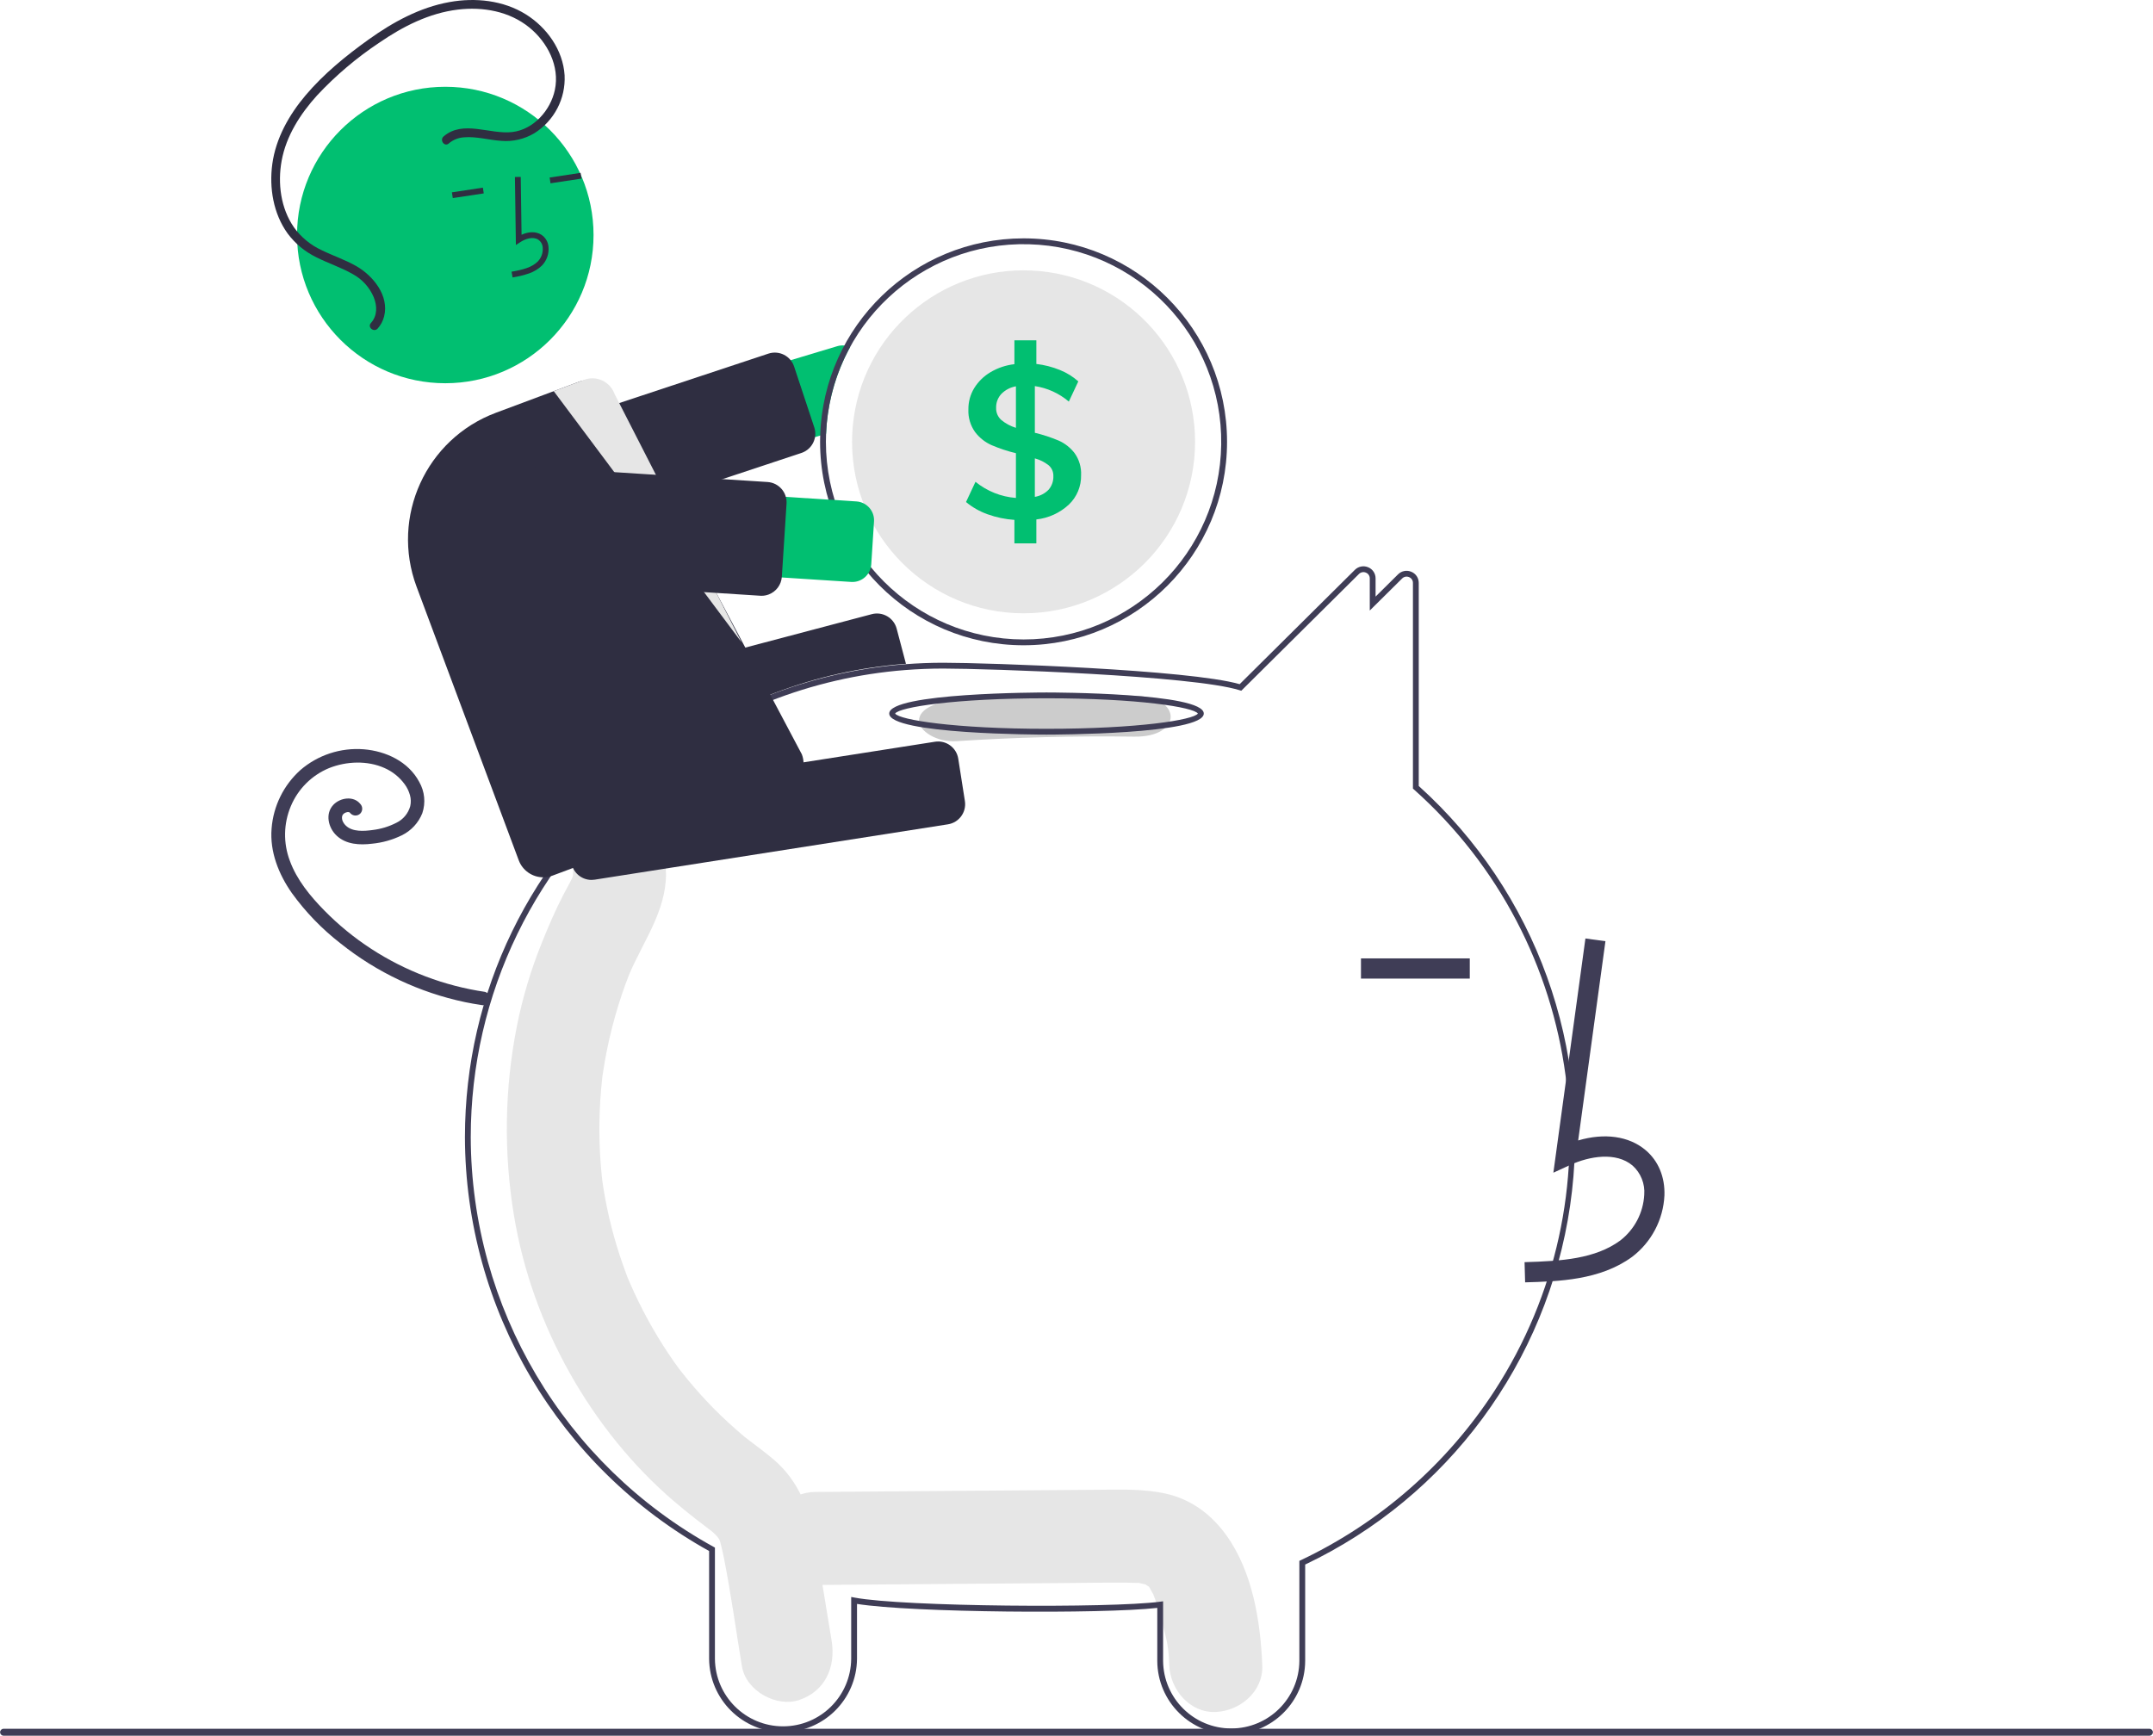
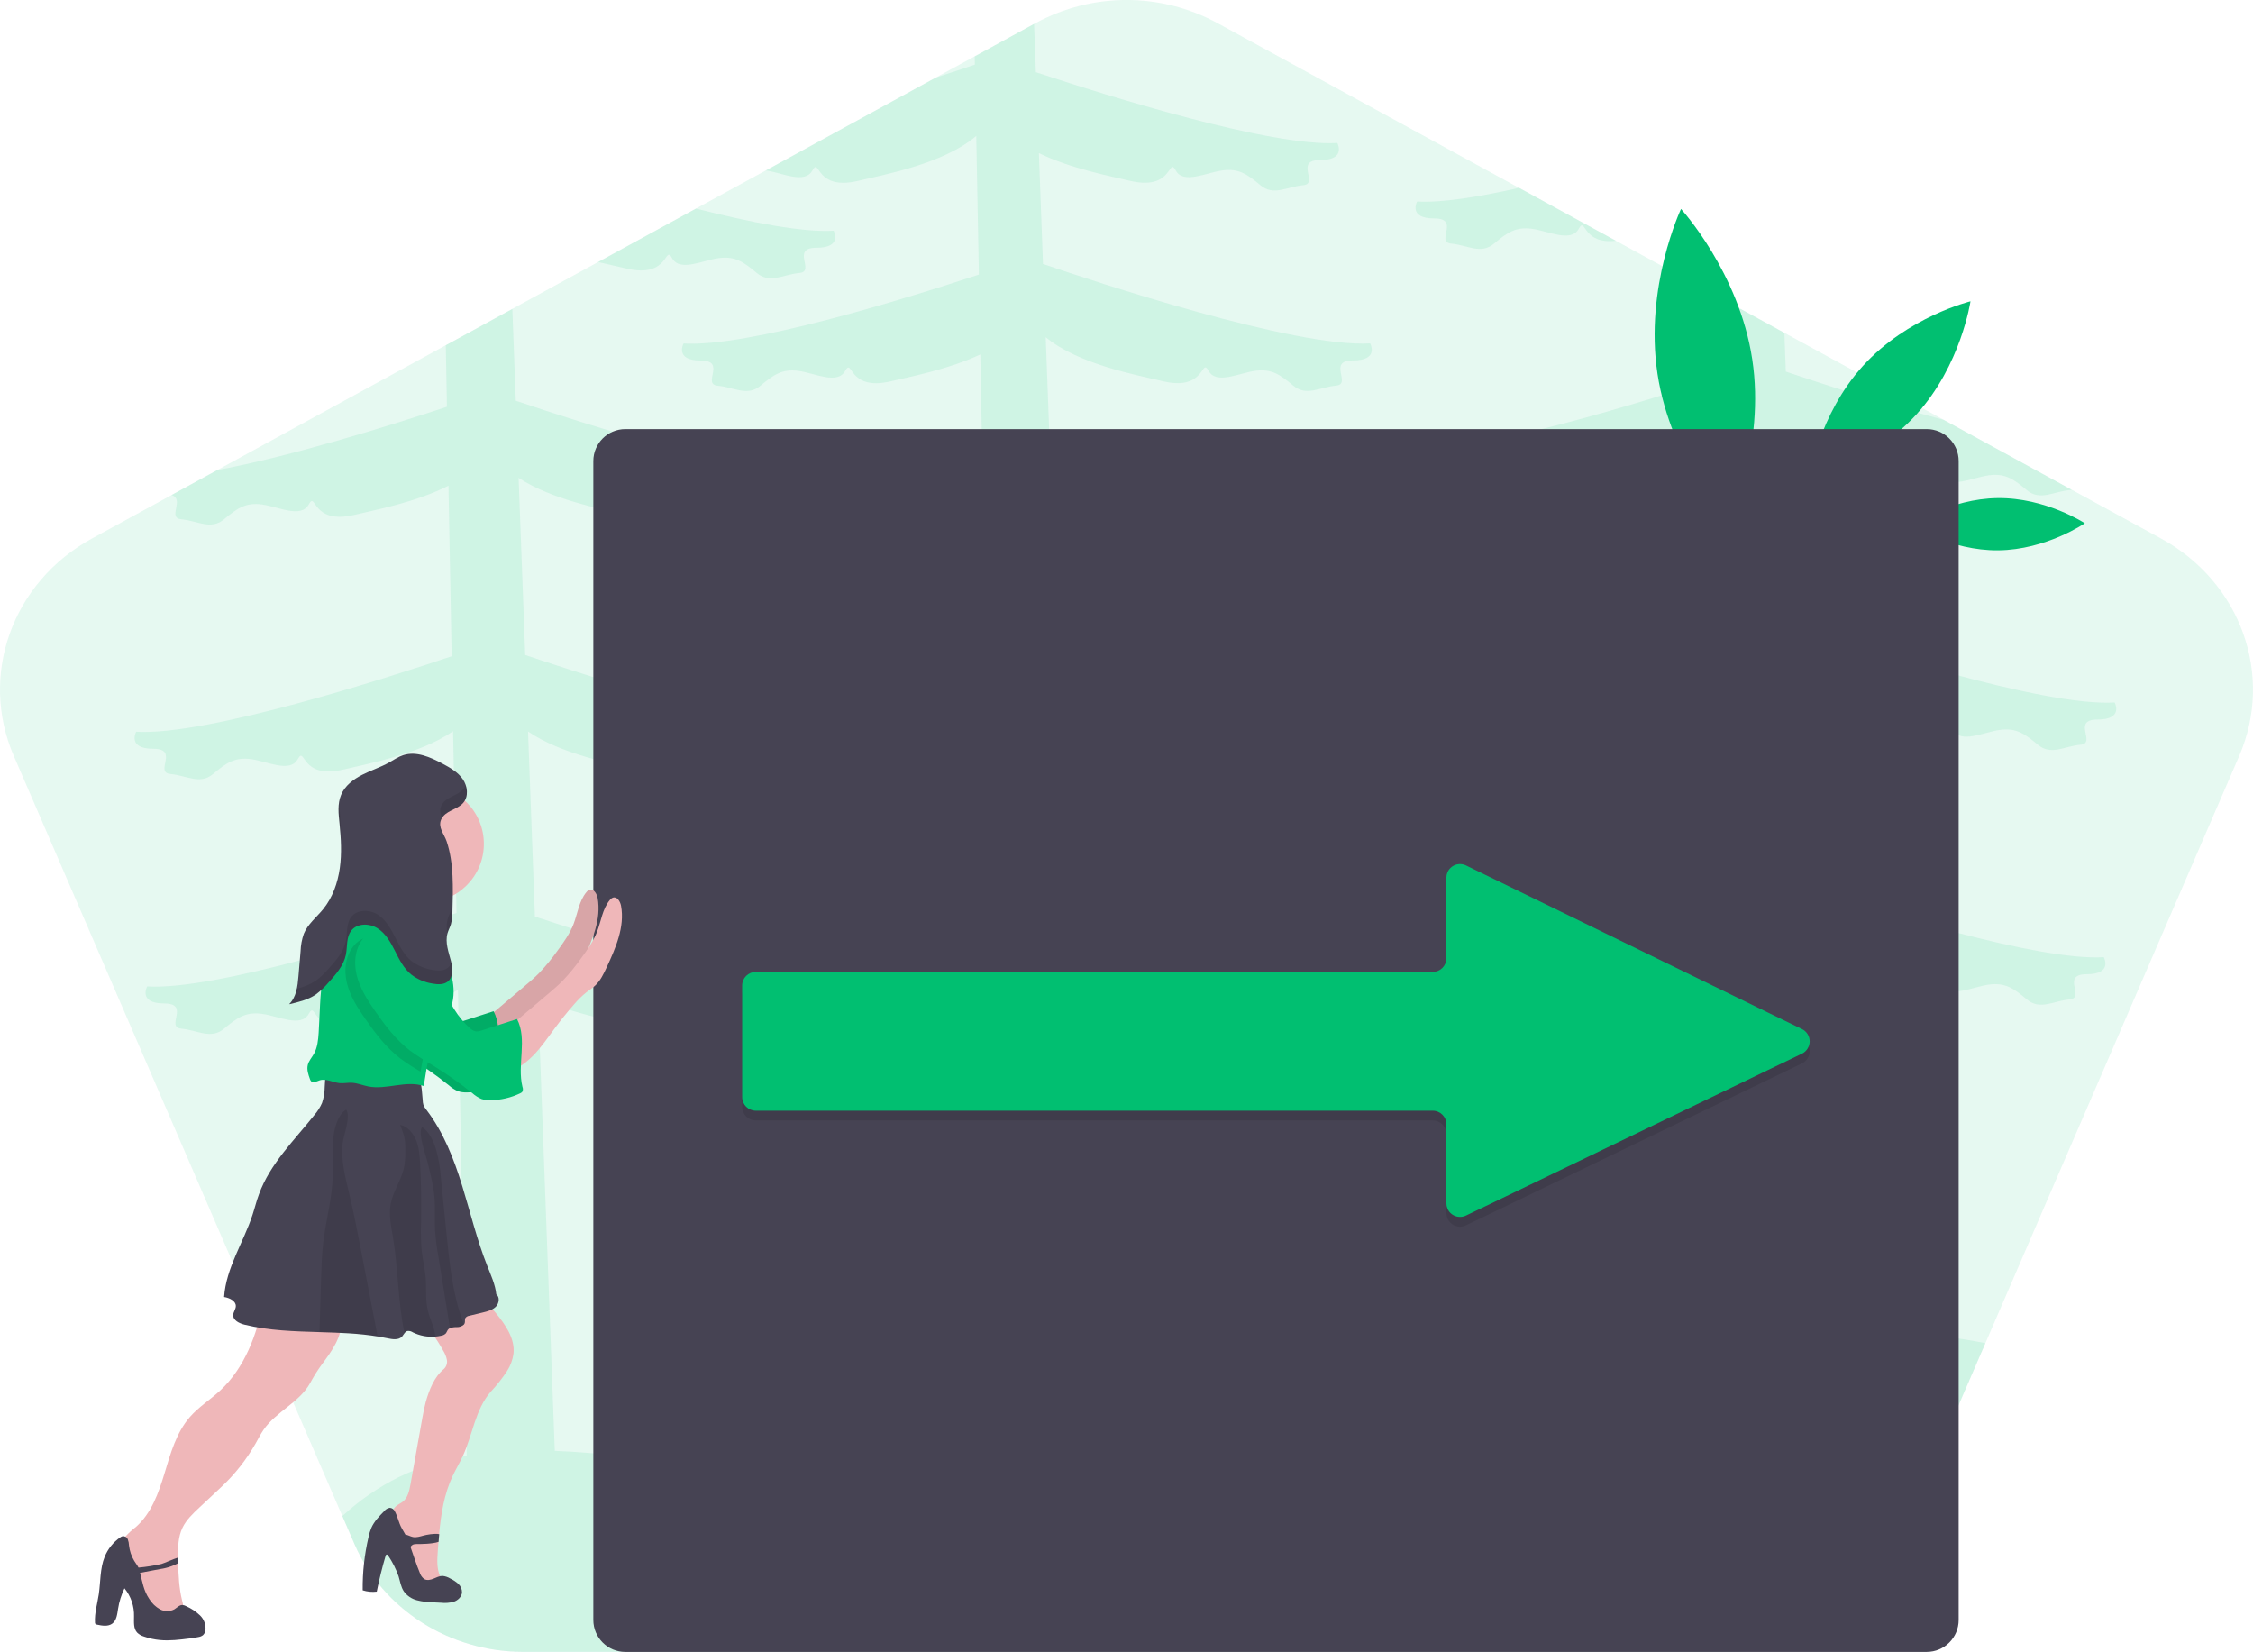
- <svg xmlns="http://www.w3.org/2000/svg" id="b5c524f0-66c4-4225-a3aa-c25cef687e0c" data-name="Layer 1" width="740.675" height="597.175" viewBox="0 0 740.675 597.175">
-   <path d="M651.612,679.719c-5.122-7.172-12.055-12.419-20.771-14.383-7.601-1.713-15.416-1.421-23.142-1.361l-97.692.753c-8.367.065-16.389,7.313-16,16,.386,8.614,7.032,16.069,16,16q42.926-.331,85.851-.662c6.747-.052,13.497-.174,20.244-.152,1.515.005,3.024.085,4.538.102.367.004.631.001.818-.007.047.014.086.027.147.044.79.217,1.6.366,2.394.572-.278.008.515.503.914.671.055.108.171.299.366.595.272.51,1.077,2.059,1.11,2.01a71.762,71.762,0,0,1,2.987,9.393c1.859,7.047,2.268,8.52,2.536,15.132.338,8.352,7.117,16.398,16,16,8.379-.375,16.363-7.042,16-16C663.3,709.333,660.651,692.377,651.612,679.719Z" transform="translate(-229.6623 -151.4124)" fill="#e6e6e6" />
-   <path d="M515.749,715.825c-1.835-11.12-3.635-22.246-5.505-33.36-1.898-11.274-5.774-21.598-14.548-28.997-2.344-1.977-4.775-3.823-7.216-5.663-.858-.647-1.715-1.295-2.563-1.956-.051-.04-.083-.064-.127-.099-.093-.08-.205-.176-.355-.303-3.657-3.095-7.19-6.327-10.556-9.763q-4.483-4.577-8.575-9.545-1.022-1.241-2.019-2.504c-.114-.145-.729-.94-1.135-1.459-.377-.519-1.066-1.457-1.182-1.621q-1.164-1.646-2.286-3.322a156.126,156.126,0,0,1-13.187-24.115q-.547-1.251-1.068-2.517c-.093-.258-.214-.588-.374-1.029-.741-2.038-1.481-4.074-2.159-6.137q-2.16-6.571-3.714-13.336-.768-3.34-1.383-6.715-.317-1.735-.593-3.478c-.03-.193-.21-1.446-.316-2.154-.078-.712-.224-1.972-.243-2.166q-.176-1.756-.312-3.516-.307-3.96-.415-7.933-.185-7.061.253-14.122c.166-2.645.402-5.282.693-7.915.018-.162.031-.29.044-.406.018-.118.038-.251.062-.417.215-1.455.442-2.908.695-4.356a159.294,159.294,0,0,1,3.739-16.313q1.088-3.809,2.363-7.555.568-1.663,1.173-3.314c-.026.071,1.182-3.016,1.198-3.119,4.795-11.329,12.638-21.657,12.648-34.526.007-8.713-7.364-17.06-16-16.657a16.625,16.625,0,0,0-16,16.657c0,.196-.001.363-.001.525-.081.271-.148.498-.208.698-.935,2.032-2.081,3.963-3.107,5.944-2.811,5.423-5.209,11.025-7.488,16.708a159.825,159.825,0,0,0-8.529,28.628,182.098,182.098,0,0,0-.968,65.04c6.204,37.813,26.662,74.009,55.103,98.339,2.468,2.111,4.997,4.152,7.549,6.151,1.056.827,2.121,1.639,3.191,2.446.506.381,2.602,2.034,1.68,1.233,1.982,1.692,2.817,2.543,3.326,3.789.074.288.174.678.311,1.211.359,1.405.7,2.808.983,4.233,2.476,12.451,4.196,25.112,6.264,37.644,1.421,8.611,12.022,14.215,19.682,11.634C513.49,733.312,517.272,725.051,515.749,715.825Z" transform="translate(-229.6623 -151.4124)" fill="#e6e6e6" />
-   <path d="M653.23,748.12a25.374,25.374,0,0,1-25.44-25.25V704.619c-19.109,2.139-84.543,1.644-103.3-1.37v18.892a25.441,25.441,0,0,1-50.88,0v-37.092a163.307,163.307,0,0,1-84-142.388c0-49.83,22.583-96.314,61.959-127.534a164.075,164.075,0,0,1,89.323-35.173c4.427-.347,8.881-.523,13.239-.523,15.352,0,84.619,2.372,101.998,7.372L695.756,347.48a4.16,4.16,0,0,1,4.55-.907,4.1,4.1,0,0,1,2.584,3.847v6.252l7.716-7.642a4.151,4.151,0,0,1,4.546-.908,4.102,4.102,0,0,1,2.587,3.848v69.865a162.759,162.759,0,0,1-39.07,267.866v33.169A25.374,25.374,0,0,1,653.23,748.12ZM629.79,702.351v20.52a23.441,23.441,0,0,0,46.88,0V688.438l.571-.271a162.456,162.456,0,0,0,66.531-58.182,160.325,160.325,0,0,0-27.699-206.96l-.332-.298V351.97a2.103,2.103,0,0,0-1.342-1.996,2.149,2.149,0,0,0-2.381.473l-11.127,11.021V350.42a2.103,2.103,0,0,0-1.342-1.996,2.154,2.154,0,0,0-2.385.477l-40.476,40.164-.575-.18c-16.156-5.057-86.513-7.454-101.982-7.454-4.306,0-8.707.174-13.082.517a162.075,162.075,0,0,0-88.237,34.746c-38.895,30.838-61.202,76.751-61.202,125.967A161.315,161.315,0,0,0,475.094,683.585l.516.286v38.27a23.441,23.441,0,0,0,46.88,0V700.854l1.185.223c16.856,3.171,87.832,3.671,104.985,1.421Z" transform="translate(-229.6623 -151.4124)" fill="#3f3d56" />
-   <path d="M517.66,270.53,406.92,303.81a13.882,13.882,0,0,0,7.99,26.59l96.91-29.13,2.03-.61a67.517,67.517,0,0,1,8.29-29.86,6.165,6.165,0,0,0-2-.52A6.367,6.367,0,0,0,517.66,270.53Z" transform="translate(-229.6623 -151.4124)" fill="#01bf71" />
-   <path d="M412.995,337.495a7.013,7.013,0,0,1-6.638-4.801l-6.925-20.896a6.999,6.999,0,0,1,4.443-8.847l90.131-29.87a7,7,0,0,1,8.847,4.442l6.925,20.896a6.976,6.976,0,0,1-4.193,8.759q-.125.047-.252.088l-90.129,29.869A7.003,7.003,0,0,1,412.995,337.495Z" transform="translate(-229.6623 -151.4124)" fill="#2f2e41" />
-   <path d="M581.79,233.42a70.031,70.031,0,0,0-69.97,67.85c-.02.71-.03,1.43-.03,2.15a70,70,0,1,0,70-70Zm0,138a68.071,68.071,0,0,1-68-68q0-1.395.06-2.76A67.998,67.998,0,1,1,581.79,371.42Z" transform="translate(-229.6623 -151.4124)" fill="#3f3d56" />
-   <path d="M640.79,303.42a59,59,0,0,1-118,0c0-1.87.09-3.71.26-5.53A59,59,0,0,1,640.79,303.42Z" transform="translate(-229.6623 -151.4124)" fill="#e6e6e6" />
-   <path d="M599.36,307.34a14.048,14.048,0,0,0-5.47-4.33,53.139,53.139,0,0,0-8.22-2.7V284.25a23.396,23.396,0,0,1,11.69,5.33l3.26-6.95a21.561,21.561,0,0,0-6.36-3.93,31.259,31.259,0,0,0-8.07-2.07v-8.14h-7.55v8.22a20.672,20.672,0,0,0-8.25,2.77,16.399,16.399,0,0,0-5.59,5.48,13.771,13.771,0,0,0-1.99,7.29,12.463,12.463,0,0,0,2.29,7.8,14.51,14.51,0,0,0,5.7,4.52,52.692,52.692,0,0,0,8.36,2.77v15.39A24.988,24.988,0,0,1,565.25,317.18l-3.26,6.96a24.58,24.58,0,0,0,7.44,4.22,34.161,34.161,0,0,0,9.21,1.92v8.07h7.55v-8.22a19.538,19.538,0,0,0,11.21-5.14,13.59,13.59,0,0,0,4.18-10.1A12.055,12.055,0,0,0,599.36,307.34Zm-20.2-8.73a14.499,14.499,0,0,1-5.03-2.7,5.32,5.32,0,0,1-1.78-4.18,6.726,6.726,0,0,1,1.82-4.81,9.202,9.202,0,0,1,4.99-2.59Zm11.25,21.28a8.557,8.557,0,0,1-4.74,2.47V309.12a13.24,13.24,0,0,1,4.74,2.37,4.658,4.658,0,0,1,1.63,3.7A6.804,6.804,0,0,1,590.41,319.89Z" transform="translate(-229.6623 -151.4124)" fill="#01bf71" />
-   <path d="M416.209,422.184a7.023,7.023,0,0,1-6.775-5.216l-3.77-14.27a7.004,7.004,0,0,1,4.975-8.551l118.941-31.43a7.015,7.015,0,0,1,8.551,4.985l3.194,12.09-.598.046a160.163,160.163,0,0,0-84.108,31.871l-.173.084-38.46,10.16A6.963,6.963,0,0,1,416.209,422.184Z" transform="translate(-229.6623 -151.4124)" fill="#2f2e41" />
-   <path d="M396.51,492.671a98.108,98.108,0,0,1-39.122-14.792A95.527,95.527,0,0,1,341.214,464.65c-4.828-4.924-9.447-10.521-11.838-17.079a25.299,25.299,0,0,1,.331-18.769,24.334,24.334,0,0,1,13.169-13.126c5.99-2.389,13.226-2.644,19.055-.028a17.089,17.089,0,0,1,6.964,5.606,11.435,11.435,0,0,1,1.81,3.758,7.674,7.674,0,0,1,.09,3.759,9.016,9.016,0,0,1-4.774,5.723,24.068,24.068,0,0,1-8.152,2.486c-2.86.39-6.969.745-9.268-1.551a4.669,4.669,0,0,1-1.093-1.611,3.114,3.114,0,0,1-.172-1.458c-.034.217.139-.472.129-.445-.036.102-.194.35.03-.031a3.397,3.397,0,0,1,.233-.363c-.076.098-.243.262.055-.019a1.962,1.962,0,0,1,.914-.564c.138-.04.279-.072.418-.11.353-.096-.352.005.009-.006.139-.004.28-.001.419-.007.354-.016-.349-.097-.01-.011.132.033.262.065.392.106.282.089-.2-.207-.009.014.224.259-.235-.252.019-.001a4.624,4.624,0,0,1,.358.394,2.359,2.359,0,0,0,3.315,0,2.399,2.399,0,0,0,0-3.315c-2.311-2.865-6.877-2.157-9.215.264-2.982,3.088-1.801,7.983,1.1,10.678,3.284,3.051,7.934,3.263,12.158,2.751a29.817,29.817,0,0,0,10.269-2.902,14.398,14.398,0,0,0,7.024-7.588,13.174,13.174,0,0,0-1.056-10.769c-3.729-7.011-11.452-10.606-19.084-11.228a29.812,29.812,0,0,0-21.819,7.163,30.154,30.154,0,0,0-9.888,20.075c-.666,7.996,2.436,15.761,6.959,22.214a84.627,84.627,0,0,0,16.779,17.353,102.473,102.473,0,0,0,42.812,20.191q2.792.577,5.615.988a2.421,2.421,0,0,0,2.883-1.637,2.361,2.361,0,0,0-1.637-2.883Z" transform="translate(-229.6623 -151.4124)" fill="#3f3d56" />
-   <path d="M619.895,390.794q-30.663-.433-61.133,1.556c-6.943.453-12.951,2.907-12.951,7.032,0,3.449,5.96,7.489,12.951,7.032q30.454-1.989,61.133-1.556C636.569,405.094,636.559,391.029,619.895,390.794Z" transform="translate(-229.6623 -151.4124)" fill="#ccc" />
-   <path d="M589.682,404.162c-2.209,0-54.106-.083-54.106-7.251,0-7.168,51.896-7.25,54.106-7.25s54.106.083,54.106,7.25C643.787,404.079,591.891,404.162,589.682,404.162Zm-52.076-7.251c1.42,2.173,20.496,5.251,52.076,5.251s50.656-3.078,52.076-5.251c-1.42-2.173-20.496-5.25-52.076-5.25S539.025,394.738,537.605,396.911Z" transform="translate(-229.6623 -151.4124)" fill="#3f3d56" />
-   <path d="M754.336,592.612c11.488-.319,25.786-.718,36.801-8.764a28.262,28.262,0,0,0,11.121-21.103c.225-6.355-2.071-11.901-6.465-15.614-5.753-4.861-14.154-6.002-23.207-3.341l9.38-68.548-6.886-.943L764.052,554.885l5.75-2.639c6.666-3.058,15.817-4.614,21.504.192a12.215,12.215,0,0,1,4.006,10.062,21.361,21.361,0,0,1-8.275,15.735c-8.572,6.261-19.969,7.069-32.895,7.43Z" transform="translate(-229.6623 -151.4124)" fill="#3f3d56" />
-   <rect x="468.203" y="329.741" width="37.432" height="6.95" fill="#3f3d56" />
-   <path d="M433.148,454.15a7.012,7.012,0,0,1-6.904-5.917L423.959,433.651a7.008,7.008,0,0,1,5.832-8L551.322,406.609a7.007,7.007,0,0,1,7.999,5.832l2.285,14.582a7.007,7.007,0,0,1-5.832,8l-121.531,19.042A7.096,7.096,0,0,1,433.148,454.15Z" transform="translate(-229.6623 -151.4124)" fill="#2f2e41" />
-   <circle cx="153.189" cy="80.855" r="51" fill="#01bf71" />
-   <path d="M411.727,245.463a12.095,12.095,0,0,0,4.367-2.676,8.133,8.133,0,0,0,2.255-6.483,5.472,5.472,0,0,0-2.512-4.164c-1.846-1.135-4.285-1.092-6.747.049l-.284-19.908-2.0.028.334,23.404,1.522-.998c1.765-1.156,4.302-1.994,6.127-.872a3.514,3.514,0,0,1,1.573,2.69,6.146,6.146,0,0,1-1.676,4.834c-2.168,2.151-5.377,2.872-9.039,3.531l.354,1.968A32.963,32.963,0,0,0,411.727,245.463Z" transform="translate(-229.6623 -151.4124)" fill="#2f2e41" />
-   <rect x="418.838" y="211.679" width="10.772" height="2" transform="translate(-256.7253 -85.49311) rotate(-8.61162)" fill="#2f2e41" />
-   <rect x="385.221" y="216.769" width="10.772" height="2" transform="translate(-257.8664 -90.46937) rotate(-8.61162)" fill="#2f2e41" />
-   <path d="M416.555,453.258a9.03,9.03,0,0,1-8.434-5.855L372.957,353.235a46.532,46.532,0,0,1,27.284-59.802L428.833,282.756a8.958,8.958,0,0,1,6.878.239,8.832,8.832,0,0,1,4.675,4.986L505.523,410.964a9.002,9.002,0,0,1-5.257,11.638L419.7,452.687A8.976,8.976,0,0,1,416.555,453.258Z" transform="translate(-229.6623 -151.4124)" fill="#2f2e41" />
-   <path d="M420.158,285.995l64.629,86.426L441.056,286.902a8.079,8.079,0,0,0-10.349-4.846Z" transform="translate(-229.6623 -151.4124)" fill="#e6e6e6" />
-   <path d="M522.49,351.63l-115.395-7.433a13.879,13.879,0,1,1,1.784-27.701l115.395,7.433a6.499,6.499,0,0,1,6.069,6.904l-.949,14.729a6.501,6.501,0,0,1-6.905,6.069Z" transform="translate(-229.6623 -151.4124)" fill="#01bf71" />
-   <path d="M491.655,356.395q-.229,0-.458-.015h-0l-94.756-6.104a6.999,6.999,0,0,1-6.536-7.435l1.62-25.158a7,7,0,0,1,7.436-6.535l94.756,6.103a7.008,7.008,0,0,1,6.535,7.435l-1.62,25.159a7.019,7.019,0,0,1-4.546,6.111A6.926,6.926,0,0,1,491.655,356.395Z" transform="translate(-229.6623 -151.4124)" fill="#2f2e41" />
-   <path d="M382.267,198.353c6.709-5.77,15.923-.608,23.617-1.512,7.361-.865,13.174-7.468,14.659-14.482,1.732-8.184-2.516-16.383-8.777-21.486-6.857-5.589-15.952-7.193-24.57-6.159-9.878,1.185-18.911,5.789-27.017,11.359a121.85,121.85,0,0,0-21.442,18.169c-5.751,6.352-10.624,13.923-12.18,22.47-1.414,7.768-.334,16.375,4.258,22.955a24.205,24.205,0,0,0,9.474,7.805c3.937,1.933,8.138,3.316,11.952,5.502,5.768,3.305,11.374,10.159,9.567,17.291a9.793,9.793,0,0,1-2.226,4.19c-1.291,1.433-3.619-.461-2.325-1.897,2.273-2.523,2.183-5.888.972-8.9a16.272,16.272,0,0,0-7.233-7.954c-3.993-2.283-8.401-3.692-12.494-5.772a27.023,27.023,0,0,1-9.911-8.214c-4.898-6.807-6.363-15.666-5.253-23.861,1.202-8.868,5.759-16.927,11.471-23.68,6.216-7.349,13.852-13.571,21.652-19.159,8.37-5.997,17.617-11.067,27.85-12.9,8.87-1.59,18.485-.611,26.241,4.223,7.24,4.512,12.792,12.274,13.344,20.947a22.235,22.235,0,0,1-10.376,19.942,19.101,19.101,0,0,1-11.41,2.643c-4.262-.273-8.527-1.578-12.816-1.215a8.941,8.941,0,0,0-5.268,2.128c-1.466,1.261-3.213-1.181-1.759-2.431Z" transform="translate(-229.6623 -151.4124)" fill="#2f2e41" />
-   <path d="M969.147,748.588H230.853a1.191,1.191,0,0,1,0-2.381H969.147a1.191,1.191,0,0,1,0,2.381Z" transform="translate(-229.6623 -151.4124)" fill="#3f3d56" />
+ <svg xmlns="http://www.w3.org/2000/svg" id="b1edf876-5da0-4179-85bc-2c7718e75d01" data-name="Layer 1" width="1153.45" height="845.67" viewBox="0 0 1153.45 845.67">
+   <path d="M1169.66,414.15,1039.72,714.78,995.26,817.63c-14.44,33.39-48.57,55.18-86.46,55.18H291.2c-37.89,0-72-21.79-86.46-55.18l-6.2-14.35L30.34,414.15c-17.89-41.4-.79-89,40-111.3l40.8-22.28,23.34-12.75L251.5,203.9l34.08-18.62,43.94-24,50.07-27.35,35.74-19.51,87-47.54L522.29,56l30.38-16.6.85-.45a97.46,97.46,0,0,1,93,0L801,123.36l49.58,27.09h0l50.88,27.79,35.29,19.27,81.67,44.59h0l65.4,35.73h0l45.8,25C1170.45,325.12,1187.55,372.75,1169.66,414.15Z" transform="translate(-23.28 -27.16)" fill="#01bf71" opacity="0.1" />
+   <path d="M343.9,164.61c-3.75-.9-8.75-2-14.38-3.32l50.07-27.35c27.81,7.08,54.56,12.28,70.49,11.33,0,0,4.78,8.72-8.74,8.72s-.41,12.14-8.76,12.9-15.11,5.68-21.87,0-11.13-8.72-19.48-7.59-19.89,7.2-23.87,0S366.17,169.91,343.9,164.61Z" transform="translate(-23.28 -27.16)" fill="#01bf71" opacity="0.1" />
+   <path d="M748.8,130.31c12.38.73,31.34-2.25,52.24-7l49.58,27.09c-17.55,2.11-15.41-12.8-19.1-6.11-4,7.2-15.52,1.13-23.87,0s-12.72,1.89-19.48,7.59-13.52.75-21.87,0,4.76-12.9-8.76-12.9S748.8,130.31,748.8,130.31Z" transform="translate(-23.28 -27.16)" fill="#01bf71" opacity="0.1" />
+   <path d="M1097.15,395.52c13.52,0,8.75-8.73,8.75-8.73C1069,389,973.81,358.1,942.37,347.48L939,256.79c17.09,11.28,42.85,16,55.11,19,22.27,5.3,19.49-12.52,23.46-5.31s15.51,1.13,23.87,0,12.72,1.89,19.48,7.58,13.52.75,21.87,0a5.22,5.22,0,0,0,1.09-.19l-65.4-35.73h0c-32.5-8.74-64.63-19.24-80.93-24.75l-.74-19.84-35.29-19.27.79,42.2c-38.18,12.61-119.92,38-153.5,36,0,0-4.78,8.72,8.74,8.72s.41,12.14,8.76,12.9,15.11,5.69,21.87,0,11.13-8.72,19.48-7.58,19.89,7.2,23.87,0,1.19,10.61,23.46,5.31c10.68-2.55,31.57-6.49,48.09-14.91l1.63,87.31c-33.3,11.2-125.34,40.79-161.51,38.63,0,0-4.77,8.73,8.75,8.73s.4,12.14,8.75,12.89,15.11,5.69,21.87,0,11.14-8.72,19.49-7.58,19.88,7.2,23.86,0,1.19,10.61,23.47,5.31c12.49-3,39-7.87,56-19.6l1.75,93c-35.61,11.88-123.28,39.68-158.38,37.59,0,0-4.78,8.72,8.74,8.72S758,538,766.3,538.8s15.11,5.68,21.87,0,11.13-8.73,19.48-7.59,19.89,7.2,23.87,0,1.19,10.61,23.46,5.31c11.75-2.8,35.9-7.3,52.94-17.6l3.87,205.22h0c-40.23,13.11-78.93,31.66-121,37.33-70.26,9.47-142-18-211.95-17.3l-5.52-148.49c16,7.47,35.16,11.11,45.22,13.51,22.28,5.3,19.5-12.51,23.47-5.31s15.51,1.13,23.86,0,12.73,1.89,19.49,7.59,13.52.75,21.87,0-4.76-12.9,8.76-12.9,8.74-8.72,8.74-8.72c-33.42,2-114.54-23.13-153-35.79l-3.52-94.74c17.09,11.66,43.45,16.52,55.9,19.49,22.27,5.3,19.49-12.51,23.46-5.31s15.52,1.13,23.87,0,12.72,1.89,19.48,7.59,13.52.74,21.88,0-4.77-12.9,8.75-12.9,8.74-8.72,8.74-8.72c-36.92,2.2-132.08-28.7-163.52-39.32l-3.38-90.69c17.1,11.28,42.86,16,55.11,19,22.28,5.3,19.5-12.52,23.47-5.31s15.51,1.13,23.86,0,12.73,1.89,19.49,7.58,13.52.75,21.87,0-4.76-12.89,8.76-12.89,8.74-8.72,8.74-8.72C688.1,331.28,594.17,300.88,562,290l-3.36-90.23c16.66,13.88,46.45,19.32,59.92,22.53,22.28,5.3,19.5-12.51,23.47-5.31s15.51,1.13,23.86,0,12.73,1.89,19.49,7.59,13.52.75,21.87,0-4.76-12.9,8.76-12.9,8.74-8.72,8.74-8.72c-38.65,2.31-141.11-31.66-167.5-40.67l-2.1-56.75c16.25,7.92,36.24,11.7,46.6,14.17,22.27,5.3,19.49-12.52,23.46-5.31s15.52,1.13,23.87,0,12.72,1.89,19.48,7.58,13.52.75,21.87,0-4.76-12.9,8.76-12.9,8.74-8.72,8.74-8.72c-33.83,2-116.51-23.73-154.33-36.24l-.92-24.73L522.29,56l.08,4.24c-4.86,1.65-11.73,4-20,6.64l-87,47.54c8.35,1.14,19.85,7.18,23.82,0s1.19,10.61,23.47,5.31c13.6-3.25,43.87-8.77,60.43-23l1.34,71C485.29,180.62,406.15,205,373.24,203c0,0-4.77,8.72,8.75,8.72s.4,12.14,8.75,12.9,15.12,5.68,21.88,0,11.13-8.72,19.48-7.59,19.89,7.2,23.87,0,1.19,10.61,23.46,5.31c10.17-2.42,29.63-6.12,45.73-13.74l1.59,84.53c-38.18,12.61-119.92,38-153.51,36,0,0-4.77,8.72,8.75,8.72s.4,12.14,8.75,12.89,15.12,5.69,21.88,0,11.13-8.72,19.48-7.58,19.89,7.2,23.87,0,1.19,10.61,23.46,5.31c10.67-2.54,31.57-6.49,48.08-14.91l1.64,87.31C495.84,432,403.8,461.62,367.64,459.47c0,0-4.78,8.72,8.74,8.72s.41,12.14,8.76,12.9,15.11,5.68,21.87,0,11.13-8.72,19.48-7.59,19.89,7.2,23.87,0,1.19,10.61,23.47,5.31c12.48-3,39-7.87,56.05-19.6l1.75,93.05C496,564.15,408.35,591.94,373.24,589.85c0,0-4.77,8.72,8.75,8.72s.4,12.14,8.75,12.9,15.12,5.68,21.88,0,11.13-8.72,19.48-7.59,19.89,7.2,23.87,0,1.19,10.61,23.46,5.31c11.75-2.8,35.9-7.3,52.94-17.6l3,157.29h0l-1.27.28C505.75,755.63,479.5,769,451,774.55c-46.5,9.09-96.38-2.78-143.7-4.66L298.67,538c16,7.47,35.16,11.11,45.23,13.51,22.27,5.3,19.49-12.51,23.46-5.31s15.51,1.13,23.87,0,12.72,1.89,19.48,7.59,13.52.75,21.87,0-4.76-12.9,8.76-12.9,8.74-8.72,8.74-8.72c-33.42,2-114.54-23.13-152.95-35.79l-3.52-94.74c17.08,11.66,43.45,16.52,55.89,19.49,22.28,5.3,19.5-12.51,23.46-5.31s15.52,1.13,23.87,0,12.73,1.89,19.49,7.59,13.52.74,21.87,0-4.77-12.9,8.75-12.9,8.75-8.72,8.75-8.72c-36.93,2.2-132.09-28.7-163.53-39.32l-3.38-90.69c17.1,11.29,42.86,16,55.12,19,22.27,5.3,19.49-12.52,23.46-5.31s15.51,1.13,23.87,0S404,287.3,410.71,293s13.52.74,21.87,0-4.76-12.9,8.76-12.9,8.74-8.72,8.74-8.72c-36.63,2.19-130.57-28.21-162.75-39.07l-1.75-47L251.5,203.9l.59,31.5c-27.89,9.22-79,25.24-117.64,32.42l-23.34,12.75c6.92,2.26-2.38,11.75,5,12.43,8.35.74,15.11,5.68,21.87,0s11.13-8.73,19.48-7.59,19.89,7.2,23.87,0,1.19,10.61,23.46,5.31c10.68-2.54,31.57-6.49,48.09-14.91l1.63,87.31c-33.3,11.2-125.34,40.8-161.51,38.64,0,0-4.77,8.72,8.75,8.72s.4,12.14,8.75,12.9,15.11,5.68,21.87,0,11.14-8.72,19.49-7.59,19.88,7.2,23.86,0,1.19,10.61,23.47,5.31c12.49-3,39-7.87,56.05-19.6L257,494.55c-35.61,11.89-123.28,39.68-158.38,37.59,0,0-4.78,8.72,8.74,8.72s.4,12.14,8.76,12.9,15.11,5.68,21.87,0,11.13-8.72,19.48-7.59,19.89,7.2,23.87,0,1.19,10.61,23.46,5.31c11.75-2.8,35.9-7.3,52.94-17.6l4.49,238.4h0a128.79,128.79,0,0,0-34.67,11,122.92,122.92,0,0,0-29,20l6.2,14.35c14.44,33.39,48.57,55.18,86.46,55.18H908.8c37.89,0,72-21.79,86.46-55.18l44.46-102.85A233.66,233.66,0,0,0,955.93,713h0l-7-190c16,7.47,35.16,11.1,45.23,13.51,22.27,5.3,19.49-12.52,23.46-5.31s15.51,1.13,23.87,0,12.72,1.89,19.48,7.59,13.52.74,21.87,0-4.76-12.9,8.76-12.9,8.74-8.72,8.74-8.72c-33.42,2-114.54-23.13-152.95-35.79l-3.52-94.74c17.08,11.65,43.45,16.52,55.89,19.49,22.28,5.3,19.5-12.52,23.46-5.31s15.52,1.13,23.87,0,12.73,1.89,19.49,7.58,13.52.75,21.87,0S1083.63,395.52,1097.15,395.52Z" transform="translate(-23.28 -27.16)" fill="#01bf71" opacity="0.1" />
+   <path d="M920.37,211.13c6.76,44.56-12,84.37-12,84.37s-29.77-32.44-36.53-77,12.05-84.37,12.05-84.37S913.61,166.57,920.37,211.13Z" transform="translate(-23.28 -27.16)" fill="#01bf71" />
+   <path d="M1046.07,282.15c24.53-.27,44.56,12.88,44.56,12.88s-19.74,13.59-44.27,13.86S1001.8,296,1001.8,296,1021.54,282.41,1046.07,282.15Z" transform="translate(-23.28 -27.16)" fill="#01bf71" />
+   <path d="M977.09,214.41c-22.83,25.09-27.66,57.88-27.66,57.88s32.18-7.9,55-33,27.66-57.88,27.66-57.88S999.92,189.31,977.09,214.41Z" transform="translate(-23.28 -27.16)" fill="#01bf71" />
+   <rect x="303.76" y="219.67" width="699" height="626" rx="16.37" fill="#464353" />
+   <g opacity="0.1">
+     <path d="M945.86,571.54,928.28,580l-142,68.46-12.53,6a7,7,0,0,1-9.47-3.67,6.87,6.87,0,0,1-.5-2.59V607.76a7,7,0,0,0-6.95-7H410.23a7,7,0,0,1-7-6.95v-57.1a7,7,0,0,1,7-7h346.6a7,7,0,0,0,6.95-6.95V481.42a6.87,6.87,0,0,1,.5-2.59,7,7,0,0,1,9.49-3.65l12.51,6.09,142,69.18L945.89,559A7,7,0,0,1,945.86,571.54Z" transform="translate(-23.28 -27.16)" />
+   </g>
+   <path d="M945.86,566.54,928.28,575l-142,68.46-12.53,6a7,7,0,0,1-9.47-3.67,6.87,6.87,0,0,1-.5-2.59V602.76a7,7,0,0,0-6.95-7H410.23a7,7,0,0,1-7-6.95v-57.1a7,7,0,0,1,7-7h346.6a7,7,0,0,0,6.95-6.95V476.42a6.87,6.87,0,0,1,.5-2.59,7,7,0,0,1,9.49-3.65l12.51,6.09,142,69.18L945.89,554A7,7,0,0,1,945.86,566.54Z" transform="translate(-23.28 -27.16)" fill="#01bf71" />
+   <path d="M198.11,703.13c.34,8.36-5,15.77-10,22.43a84,84,0,0,0-6.15,9.8c-5.5,9.8-17.32,14.46-23.72,23.7-1.55,2.24-2.75,4.7-4.1,7.07a94.47,94.47,0,0,1-17.28,22l-11.57,10.84c-3.29,3.08-6.65,6.25-8.6,10.32-2.23,4.69-2.35,10-2.22,15.25,0,.58,0,1.15,0,1.72,0,.4,0,.79,0,1.19.2,6.35.49,12.73,2,18.88.5,2,1.12,4.1.34,6-.83,2-3,3.11-5.11,3.81-2.26.75-4.74,1.26-7,.47s-3.82-2.74-5.21-4.66c-6.75-9.3-9.49-20.78-13.51-31.55-.84-2.24.06-4.8,1.54-6.67a38.39,38.39,0,0,1,5.28-4.82c8-7,11.69-17.5,14.75-27.64s6-20.75,12.95-28.71c4.52-5.17,10.45-8.87,15.49-13.53,12.55-11.62,18.82-28.58,22.1-45.38a34.3,34.3,0,0,1,11.7-.15l20.63,2.74c2.23.3,4.67.71,6.12,2.42A7.43,7.43,0,0,1,198.11,703.13Z" transform="translate(-23.28 -27.16)" fill="#efb7b9" />
+   <path d="M286.17,720.17a21.93,21.93,0,0,1-3.23,8.76,78.75,78.75,0,0,1-8.46,10.75c-7.88,9-9.21,21.92-14.23,32.81-1.63,3.54-3.65,6.88-5.3,10.4-4.33,9.26-5.92,19.45-6.86,29.69-.12,1.32-.23,2.64-.33,3.95-.14,1.63-.25,3.26-.37,4.88-.31,4.29-.58,8.8,1.23,12.7.93,2,2.45,3.66,2.51,5.87-3.1,3-8.42,2.66-12,.22s-5.81-6.4-7.62-10.35a95.21,95.21,0,0,1-7.15-22.71c-.55-3-.8-6.47,1.33-8.63,1.07-1.08,2.56-1.62,3.76-2.56,2.63-2.06,3.39-5.66,4-9q3-17,6.07-34a82.55,82.55,0,0,1,1.77-8.23C243,738.73,245.6,732,250.52,728a5.11,5.11,0,0,0,1.55-4.69,14.23,14.23,0,0,0-1.92-4.76c-3.67-6.56-8.05-13.14-14.65-16.74a75.69,75.69,0,0,1,23.07-13.22,9.16,9.16,0,0,1,4.75-.81,8.07,8.07,0,0,1,2.46,1c4.53,2.54,8,6.54,11.32,10.54C282.05,705.34,287,712.42,286.17,720.17Z" transform="translate(-23.28 -27.16)" fill="#efb7b9" />
+   <path d="M125.64,854.09a24.68,24.68,0,0,0-7-4.65,4.85,4.85,0,0,0-1.9-.63c-1.61-.08-2.82,1.37-4.2,2.21a7.76,7.76,0,0,1-7.34,0,15,15,0,0,1-5.47-5.24c-2.94-4.34-3.52-8.67-4.74-13.43l12.82-2.42a27,27,0,0,0,6.7-2.52c0-.4,0-.79,0-1.19,0-.57,0-1.14,0-1.72-2.37.71-7.4,3-8.59,3.31a89.32,89.32,0,0,1-11.72,1.86c-.61-1.21-1.49-2.26-2.2-3.45a19.66,19.66,0,0,1-2.67-7.83,9.89,9.89,0,0,0-.63-3.2A2.54,2.54,0,0,0,86,813.6a3.44,3.44,0,0,0-1.15.57,22.3,22.3,0,0,0-8,10c-2.41,6-2.06,12.74-3,19.15-.72,4.8-2.2,9.56-1.94,14.41a1,1,0,0,0,1,1.13c2.67.59,5.74,1.1,7.91-.56s2.48-4.8,2.9-7.53A37,37,0,0,1,87,840.27a21.73,21.73,0,0,1,4.89,14.41c0,2.89-.36,6.17,1.62,8.28a8.35,8.35,0,0,0,3.45,2,34.43,34.43,0,0,0,8.14,1.78c5,.48,10.09-.15,15.1-.78,1.58-.2,3.17-.4,4.74-.75a5,5,0,0,0,2.21-.92,4.07,4.07,0,0,0,1.3-2.53A9.22,9.22,0,0,0,125.64,854.09Z" transform="translate(-23.28 -27.16)" fill="#464353" />
+   <path d="M257.92,838a16.44,16.44,0,0,0-4.1-2.72,9.32,9.32,0,0,0-4-1.35c-1.63,0-3.12.8-4.63,1.42s-3.28,1-4.7.2a6.37,6.37,0,0,1-2.33-3.31c-1.8-4.3-3.16-8.78-4.73-13.16a3.3,3.3,0,0,1,1.55-1.29,4.87,4.87,0,0,1,1.52-.18c2,0,8.08,0,11.31-1.12.1-1.31.21-2.63.33-3.95-2.5-.52-6.79.38-7.92.69-1.85.47-3.74,1.16-5.61.76-1.3-.27-2.53-1.06-3.8-1.23-.6-1.11-1.25-2.18-1.87-3.27-1.58-2.8-2.07-6.06-3.61-8.77a3,3,0,0,0-2.48-1.67,4.32,4.32,0,0,0-2.82,1.66c-2.55,2.59-5.17,5.27-6.63,8.6a26.17,26.17,0,0,0-1.44,4.66,113.68,113.68,0,0,0-3,27.32,17,17,0,0,0,7.2.68q1.86-9.28,4.55-18.37a.92.92,0,0,1,.35-.57c.39-.21.8.22,1,.6a46.77,46.77,0,0,1,5.26,10.45c.81,2.63,1.18,5.48,2.71,7.77a11.9,11.9,0,0,0,6.71,4.54,35.7,35.7,0,0,0,8.19,1.06l4.1.2a17.12,17.12,0,0,0,6.62-.52c2.1-.73,4-2.52,4.16-4.74A5.82,5.82,0,0,0,257.92,838Z" transform="translate(-23.28 -27.16)" fill="#464353" />
+   <path d="M277.15,696.08c-1.68,1.72-4.15,2.37-6.49,2.94l-7.11,1.73a2.91,2.91,0,0,0-2,1.13c-.41.74-.12,1.67-.32,2.49a2.11,2.11,0,0,1-.45.88,5.18,5.18,0,0,1-3.66,1.31,9.38,9.38,0,0,0-3.45.51,2.79,2.79,0,0,0-1.16.94c-.36.52-.51,1.16-.89,1.66a4.12,4.12,0,0,1-2.46,1.28,21.32,21.32,0,0,1-3,.46,22,22,0,0,1-11.5-2.17,4.11,4.11,0,0,0-2.88-.69,2.78,2.78,0,0,0-1.43,1.15,18.09,18.09,0,0,1-1.19,1.64c-1.84,2-5,1.46-7.65.9-1.63-.35-3.27-.65-4.91-.92-9.8-1.6-19.79-1.92-29.77-2.21-12.9-.39-25.8-.74-38.29-3.79-2.72-.66-6-2.22-5.87-5,.09-1.59,1.35-3,1.34-4.56,0-2.72-3.33-4.18-6-4.63,1-14.86,9.89-27.87,14.54-42,1.16-3.51,2-7.11,3.31-10.58,5.66-15.64,18.09-27.64,28.43-40.66a24.32,24.32,0,0,0,3.86-6.09,26.55,26.55,0,0,0,1.37-8.23l.57-9.79c15.33-.72,30.22-.43,45.22,2.81a3.07,3.07,0,0,1,3.16,3q.87,5.37,1.22,10.79a8.91,8.91,0,0,0,.34,2.36,9.79,9.79,0,0,0,1.62,2.67c8.68,11.38,14,25,18.2,38.64s7.54,27.66,12.82,41c1.82,4.6,4.2,9.77,4.68,14.7C279.25,691.16,278.83,694.35,277.15,696.08Z" transform="translate(-23.28 -27.16)" fill="#464353" />
+   <path d="M216.61,711.32c-9.8-1.6-19.79-1.92-29.77-2.21q.41-13.8.83-27.6c.19-6.12.37-12.25,1.1-18.32,1-8.64,3.14-17.11,4.2-25.74a114.11,114.11,0,0,0,.83-14.9c-.05-5.07-.41-10.17.42-15.17.68-4.11,2.48-9.93,6.28-12.18,2.54,3.48-1.36,13.2-1.82,17.36-.94,8.66,1.4,17.29,3.41,25.76,2.42,10.17,4.4,20.44,6.37,30.71Q212.54,690.17,216.61,711.32Z" transform="translate(-23.28 -27.16)" opacity="0.1" />
+   <path d="M246.17,711.41a22,22,0,0,1-11.5-2.17,4.11,4.11,0,0,0-2.88-.69,2.78,2.78,0,0,0-1.43,1.15c-3.38-16.05-3.2-32.75-5.87-49-1-5.78-2.28-11.68-1.16-17.43,1.2-6.14,5.07-11.47,6.58-17.54,1-4,.92-8.13.85-12.22s-1.27-6.84-2.61-10.49c3.56.59,6.46,4.08,7.89,7.23,1.75,3.84,2.08,8.15,2.31,12.37.56,10.19.65,20.39.5,30.59a113.2,113.2,0,0,0,.32,14.27c.52,4.67,1.67,9.26,2.05,13.94.44,5.62-.22,11.37,1.15,16.84C243.47,702.67,245.86,707.07,246.17,711.41Z" transform="translate(-23.28 -27.16)" opacity="0.1" />
+   <path d="M260.76,705.25a5.18,5.18,0,0,1-3.66,1.31,9.38,9.38,0,0,0-3.45.51q-3-18.3-5.93-36.58A124.18,124.18,0,0,1,246,656.92c-.26-5.27.15-10.55-.22-15.81-.45-6.47-2.07-12.77-3.62-19-.92-3.73-5.14-14.85-2.78-18,3.68,2.38,5.92,7.47,7.17,11.53A73.55,73.55,0,0,1,249,630l2.82,28.22c1.56,15.61,3.17,31.42,8.62,46.14C260.55,704.66,260.66,705,260.76,705.25Z" transform="translate(-23.28 -27.16)" opacity="0.1" />
+   <path d="M291.72,532.1c2.64-2.23,5.28-4.47,7.7-6.93a105.55,105.55,0,0,0,9.44-11.54c3.06-4.17,6.1-8.44,8-13.26,2.15-5.52,2.81-11.8,6.55-16.38a3.75,3.75,0,0,1,1.69-1.32c2.13-.67,3.72,2,4.13,4.21,2,10.82-2.77,21.62-7.41,31.6-1.53,3.29-3.13,6.67-5.78,9.16-1.4,1.31-3,2.32-4.55,3.49a47.63,47.63,0,0,0-6.44,6.34q-5,5.68-9.51,11.77c-3.73,5-7.23,10.24-11.65,14.65s-9.95,8-16.14,8.87c1.77-.24,1.19-10.63,1-11.94-.27-1.9-1.57-4.14-1.61-6-.05-2.28.88-2.61,2.76-4.21Z" transform="translate(-23.28 -27.16)" fill="#efb7b9" />
+   <path d="M291.72,532.1c2.64-2.23,5.28-4.47,7.7-6.93a105.55,105.55,0,0,0,9.44-11.54c3.06-4.17,6.1-8.44,8-13.26,2.15-5.52,2.81-11.8,6.55-16.38a3.75,3.75,0,0,1,1.69-1.32c2.13-.67,3.72,2,4.13,4.21,2,10.82-2.77,21.62-7.41,31.6-1.53,3.29-3.13,6.67-5.78,9.16-1.4,1.31-3,2.32-4.55,3.49a47.63,47.63,0,0,0-6.44,6.34q-5,5.68-9.51,11.77c-3.73,5-7.23,10.24-11.65,14.65s-9.95,8-16.14,8.87c1.77-.24,1.19-10.63,1-11.94-.27-1.9-1.57-4.14-1.61-6-.05-2.28.88-2.61,2.76-4.21Z" transform="translate(-23.28 -27.16)" opacity="0.1" />
+   <path d="M217.5,466.66s-6,30-13,35,38,11,38,11,1-24,13-35S217.5,466.66,217.5,466.66Z" transform="translate(-23.28 -27.16)" fill="#efb7b9" />
+   <path d="M205.56,498.71a12.54,12.54,0,0,0-7.68,4.1c-4.72,5.08-5.66,12.81-4,19.55s5.47,12.71,9.43,18.4c5.16,7.42,10.71,14.73,17.88,20.24a134.78,134.78,0,0,0,12.06,7.79,197,197,0,0,1,19.87,14,16.7,16.7,0,0,0,4.7,3,13.4,13.4,0,0,0,4.59.6,36,36,0,0,0,15.16-3.53,2.79,2.79,0,0,0,1.14-.82,3.06,3.06,0,0,0,.05-2.45c-2.82-11.4,2.62-24.33-2.78-34.75-5.87,1.91-12.31,4-18.18,5.86a6.65,6.65,0,0,1-2.84.48,6,6,0,0,1-3.06-1.67c-6.36-5.5-10.37-13.16-14-20.73s-7.19-15.38-12.91-21.54S213.92,497.82,205.56,498.71Z" transform="translate(-23.28 -27.16)" fill="#01bf71" />
+   <path d="M205.56,498.71a12.54,12.54,0,0,0-7.68,4.1c-4.72,5.08-5.66,12.81-4,19.55s5.47,12.71,9.43,18.4c5.16,7.42,10.71,14.73,17.88,20.24a134.78,134.78,0,0,0,12.06,7.79,197,197,0,0,1,19.87,14,16.7,16.7,0,0,0,4.7,3,13.4,13.4,0,0,0,4.59.6,36,36,0,0,0,15.16-3.53,2.79,2.79,0,0,0,1.14-.82,3.06,3.06,0,0,0,.05-2.45c-2.82-11.4,2.62-24.33-2.78-34.75-5.87,1.91-12.31,4-18.18,5.86a6.65,6.65,0,0,1-2.84.48,6,6,0,0,1-3.06-1.67c-6.36-5.5-10.37-13.16-14-20.73s-7.19-15.38-12.91-21.54S213.92,497.82,205.56,498.71Z" transform="translate(-23.28 -27.16)" opacity="0.1" />
+   <circle cx="217.72" cy="432" r="30" fill="#efb7b9" />
+   <path d="M253,545.5l-.07.13c-1.73,3.21-4.32,5.91-6.1,9.11-2,3.62-2.93,7.75-3.73,11.82q-.83,4.1-1.53,8.21c-.48,2.78-.93,5.56-1.34,8.36-9.06-3.07-19.1,2.08-28.48.2-2.81-.56-5.5-1.74-8.36-1.87-2.09-.1-4.19.37-6.28.17-3.47-.33-6.91-2.51-10.22-1.4-1.48.5-3.31,1.56-4.37.41a3.17,3.17,0,0,1-.54-1c-.86-2.37-1.74-4.92-1.12-7.36.53-2.08,2.06-3.73,3.12-5.6,1.83-3.25,2.2-7.1,2.44-10.83.61-9.64.59-19.35,2.17-28.88s4.91-19,11.35-26.24c3.16-3.54,7.29-6.55,12-6.94,17.33-1.4,31.35,8.16,38.92,23.34C255.26,525.93,257.6,536.79,253,545.5Z" transform="translate(-23.28 -27.16)" fill="#01bf71" />
+   <path d="M303.72,536.1c2.64-2.23,5.28-4.47,7.7-6.93a105.55,105.55,0,0,0,9.44-11.54c3.06-4.17,6.1-8.44,8-13.26,2.15-5.52,2.81-11.8,6.55-16.38a3.75,3.75,0,0,1,1.69-1.32c2.13-.67,3.72,2,4.13,4.21,2,10.82-2.77,21.62-7.41,31.6-1.53,3.29-3.13,6.67-5.78,9.16-1.4,1.31-3,2.32-4.55,3.49a47.63,47.63,0,0,0-6.44,6.34q-5,5.68-9.51,11.77c-3.73,5-7.23,10.24-11.65,14.65s-9.95,8-16.14,8.87c1.77-.24,1.19-10.63,1-11.94-.27-1.9-1.57-4.14-1.61-6-.05-2.28.88-2.61,2.76-4.21Z" transform="translate(-23.28 -27.16)" fill="#efb7b9" />
+   <path d="M250,546.5l-.07.13c-1.73,3.21-4.32,5.91-6.1,9.11-2,3.62-2.93,7.75-3.73,11.82q-.83,4.1-1.53,8.21a110.29,110.29,0,0,1-10.4-6.77c-7.17-5.51-12.72-12.82-17.88-20.25-4-5.69-7.8-11.66-9.43-18.39s-.68-14.47,4-19.55a12.56,12.56,0,0,1,7.68-4.11c8.36-.89,13.64,2.34,19.36,8.49s9.26,14,12.91,21.54C246.43,540,248.09,543.35,250,546.5Z" transform="translate(-23.28 -27.16)" opacity="0.1" />
+   <path d="M217.56,502.71a12.54,12.54,0,0,0-7.68,4.1c-4.72,5.08-5.66,12.81-4,19.55s5.47,12.71,9.43,18.4c5.16,7.42,10.71,14.73,17.88,20.24a134.78,134.78,0,0,0,12.06,7.79,197,197,0,0,1,19.87,14,16.7,16.7,0,0,0,4.7,3,13.4,13.4,0,0,0,4.59.6,36,36,0,0,0,15.16-3.53,2.79,2.79,0,0,0,1.14-.82,3.06,3.06,0,0,0,.05-2.45c-2.82-11.4,2.62-24.33-2.78-34.75-5.87,1.91-12.31,4-18.18,5.86a6.65,6.65,0,0,1-2.84.48,6,6,0,0,1-3.06-1.67c-6.36-5.5-10.37-13.16-14-20.73s-7.19-15.38-12.91-21.54S225.92,501.82,217.56,502.71Z" transform="translate(-23.28 -27.16)" fill="#01bf71" />
+   <path d="M260.4,438.21c2.91-3.31,2.29-8.65-.25-12.25s-6.54-5.86-10.43-7.92c-6.19-3.29-13.31-6.47-20-4.3-2.61.85-4.89,2.46-7.29,3.8-4.42,2.46-9.29,4-13.79,6.3s-8.8,5.58-10.74,10.25-1.3,9.7-.8,14.61c.76,7.6,1.2,15.31.14,22.88s-3.69,15.06-8.52,21c-3.38,4.16-7.86,7.62-9.89,12.58a29.89,29.89,0,0,0-1.66,8.87l-1.09,12.89c-.43,5.14-1.08,10.76-4.79,14.34,4.76-1.1,9.65-2.26,13.67-5a39.15,39.15,0,0,0,6.49-6.12c3.8-4.19,7.75-8.66,8.89-14.2.85-4.14.14-8.84,2.66-12.23,3-4,9.27-4,13.48-1.39s6.78,7.19,9,11.61S230,523,233.88,526.1a23.82,23.82,0,0,0,10.88,4.58c2.66.49,5.68.63,7.78-1.07,2.87-2.32,2.58-6.74,1.65-10.31-1.23-4.73-3.14-9.66-1.81-14.37.44-1.57,1.23-3,1.72-4.58a25.51,25.51,0,0,0,.81-6.92c.28-11.73.81-24.36-3-35.64-1.22-3.61-4.49-7.05-2.81-11C251.19,442,257.22,441.83,260.4,438.21Z" transform="translate(-23.28 -27.16)" fill="#464353" />
+   <g opacity="0.1">
+     <path d="M197.81,458.27a117.66,117.66,0,0,0-.69-16.57c-.11-1.08-.23-2.17-.32-3.27a46,46,0,0,0,.32,10.27C197.44,451.88,197.69,455.08,197.81,458.27Z" transform="translate(-23.28 -27.16)" />
+     <path d="M252.54,522.61c-2.1,1.7-5.12,1.56-7.78,1.07a23.82,23.82,0,0,1-10.88-4.58c-3.85-3.14-6.08-7.78-8.34-12.21s-4.83-9-9-11.61S206,492.68,203,496.67c-2.52,3.39-1.81,8.09-2.66,12.23-1.14,5.54-5.09,10-8.89,14.2a39.15,39.15,0,0,1-6.49,6.12,30.58,30.58,0,0,1-9.72,4.07,15.05,15.05,0,0,1-3.95,8c4.76-1.1,9.65-2.26,13.67-5a39.15,39.15,0,0,0,6.49-6.12c3.8-4.19,7.75-8.66,8.89-14.2.85-4.14.14-8.84,2.66-12.23,3-4,9.27-4,13.48-1.39s6.78,7.19,9,11.61S230,523,233.88,526.1a23.82,23.82,0,0,0,10.88,4.58c2.66.49,5.68.63,7.78-1.07,2.69-2.17,2.6-6.2,1.81-9.63A5.66,5.66,0,0,1,252.54,522.61Z" transform="translate(-23.28 -27.16)" />
+     <path d="M260.4,431.21c-3.18,3.62-9.21,3.8-11.28,8.62-.91,2.11-.37,4.09.51,6,2.42-3.89,7.82-4.29,10.77-7.65,2.15-2.45,2.37-6,1.31-9.15A7.35,7.35,0,0,1,260.4,431.21Z" transform="translate(-23.28 -27.16)" />
+     <path d="M254.91,486.43a25.51,25.51,0,0,1-.81,6.92c-.49,1.56-1.28,3-1.72,4.58a15.41,15.41,0,0,0,0,7.21c0-.07,0-.14,0-.21.44-1.57,1.23-3,1.72-4.58a25.51,25.51,0,0,0,.81-6.92c.11-4.67.26-9.47.16-14.28C255,481.6,255,484,254.91,486.43Z" transform="translate(-23.28 -27.16)" />
+   </g>
</svg>
